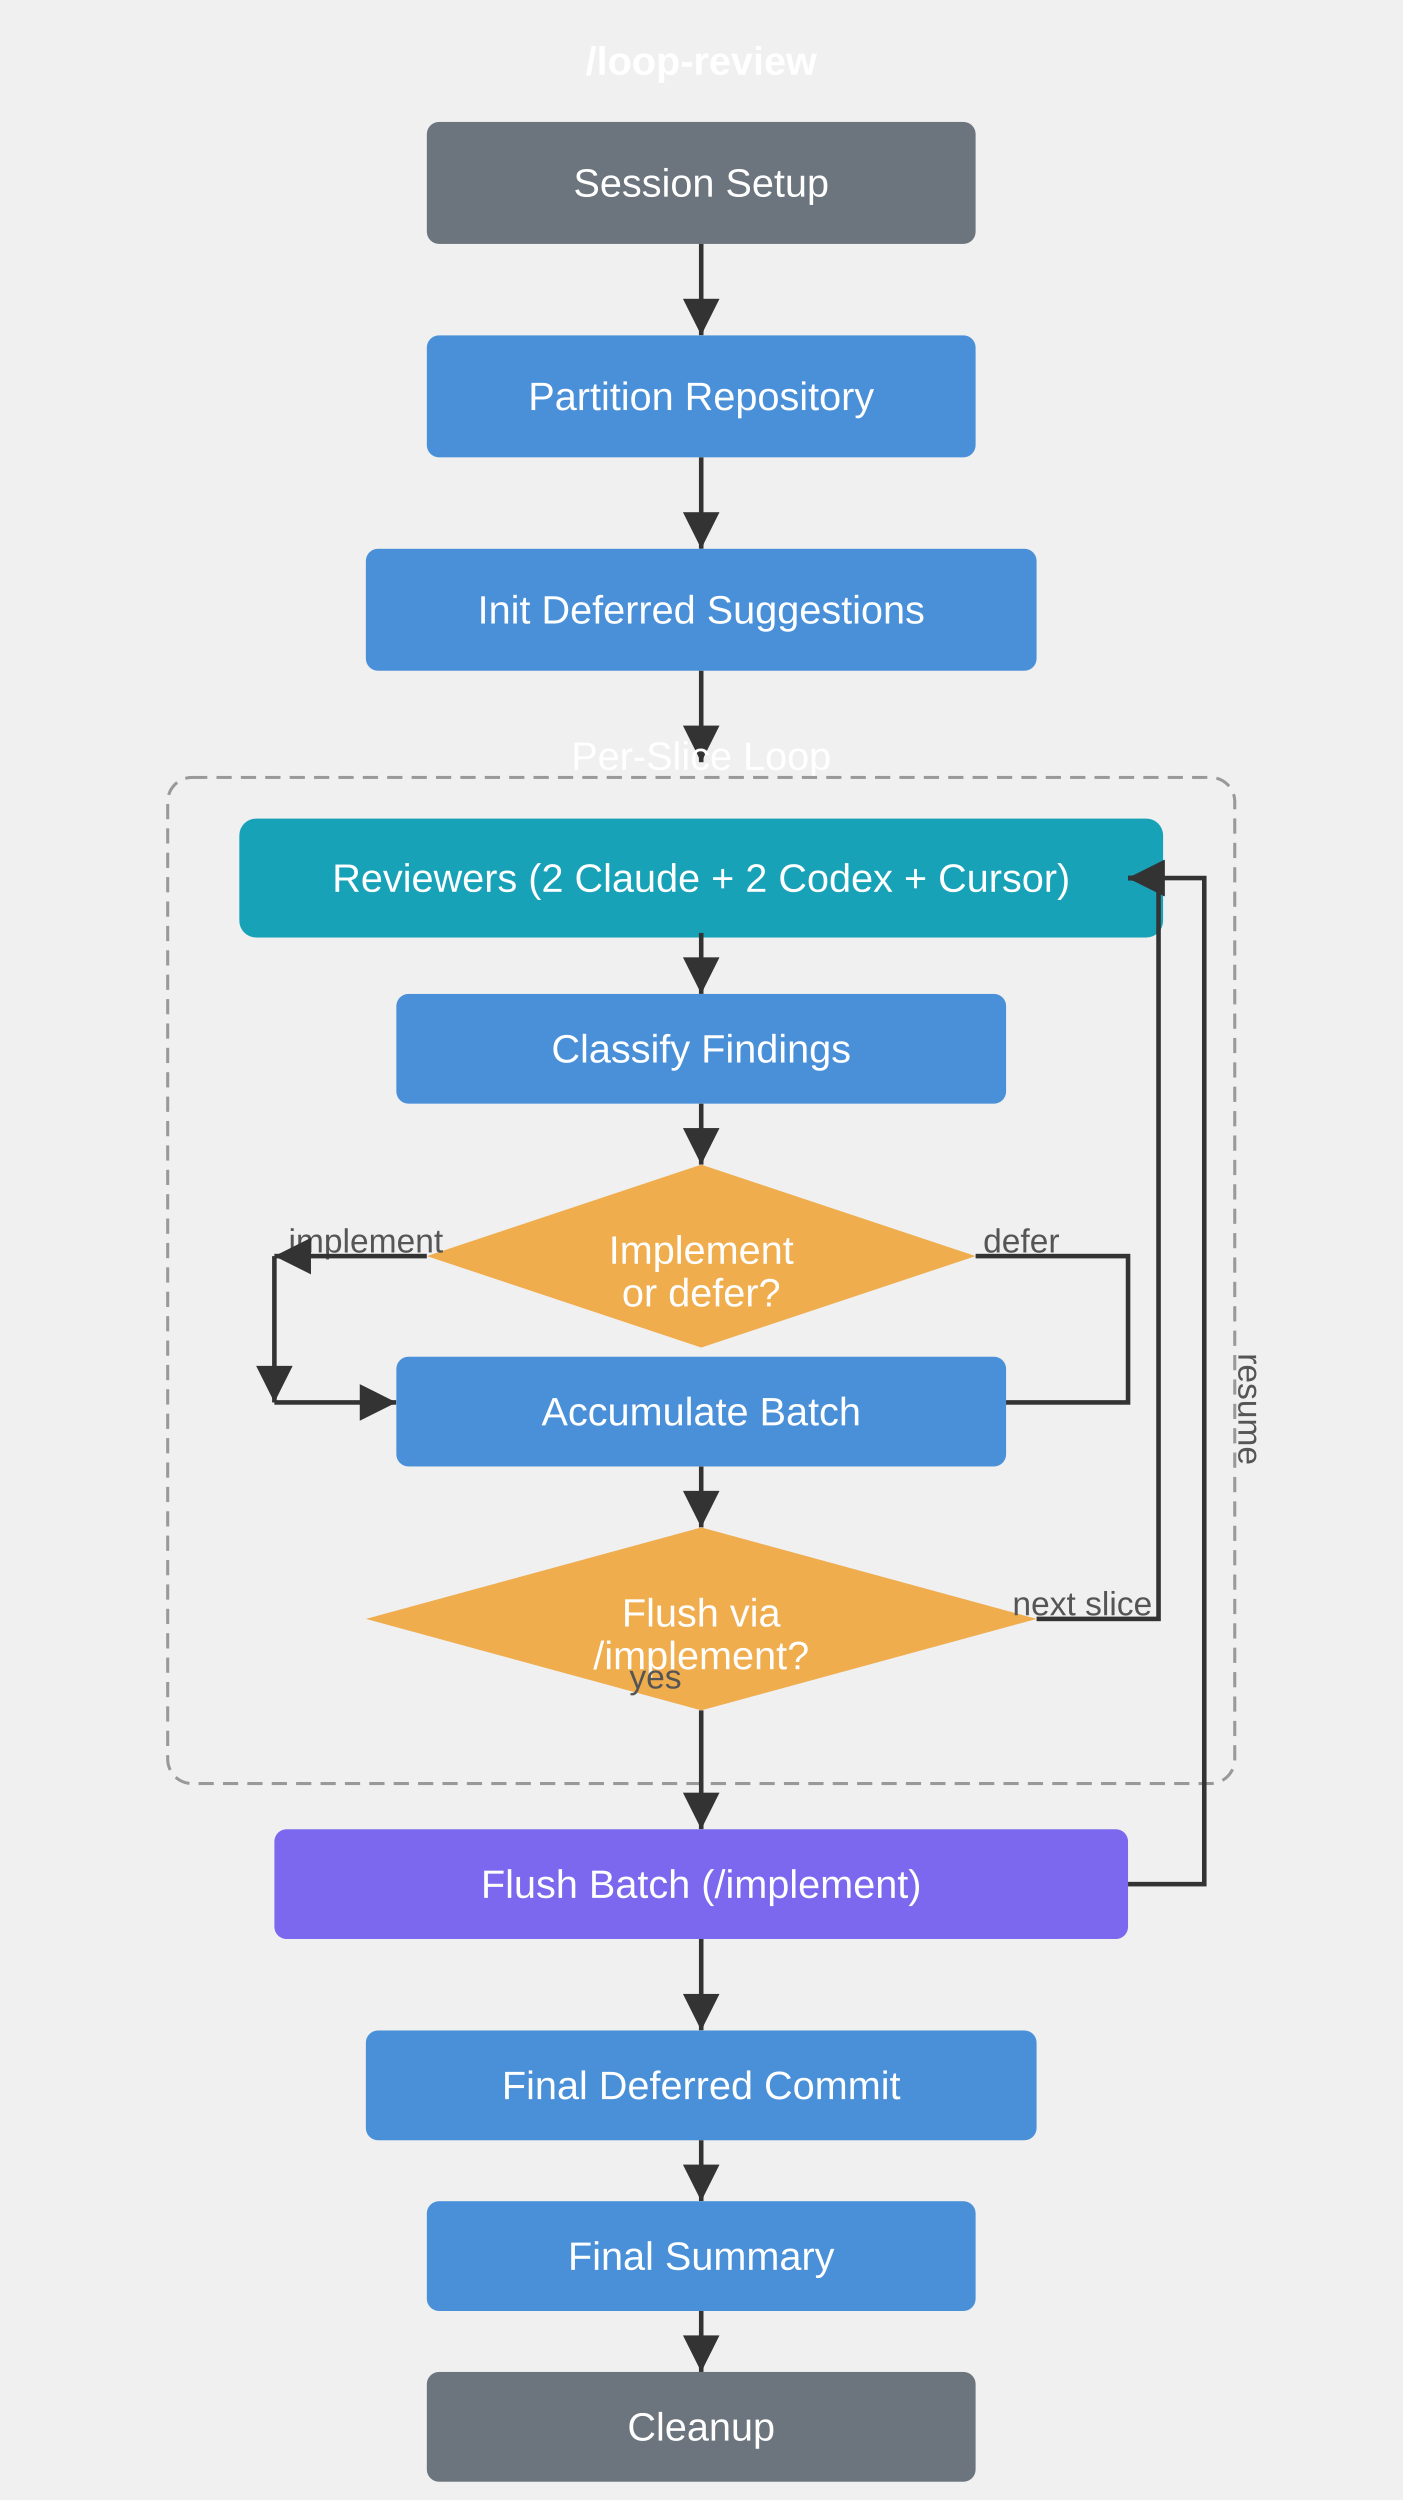
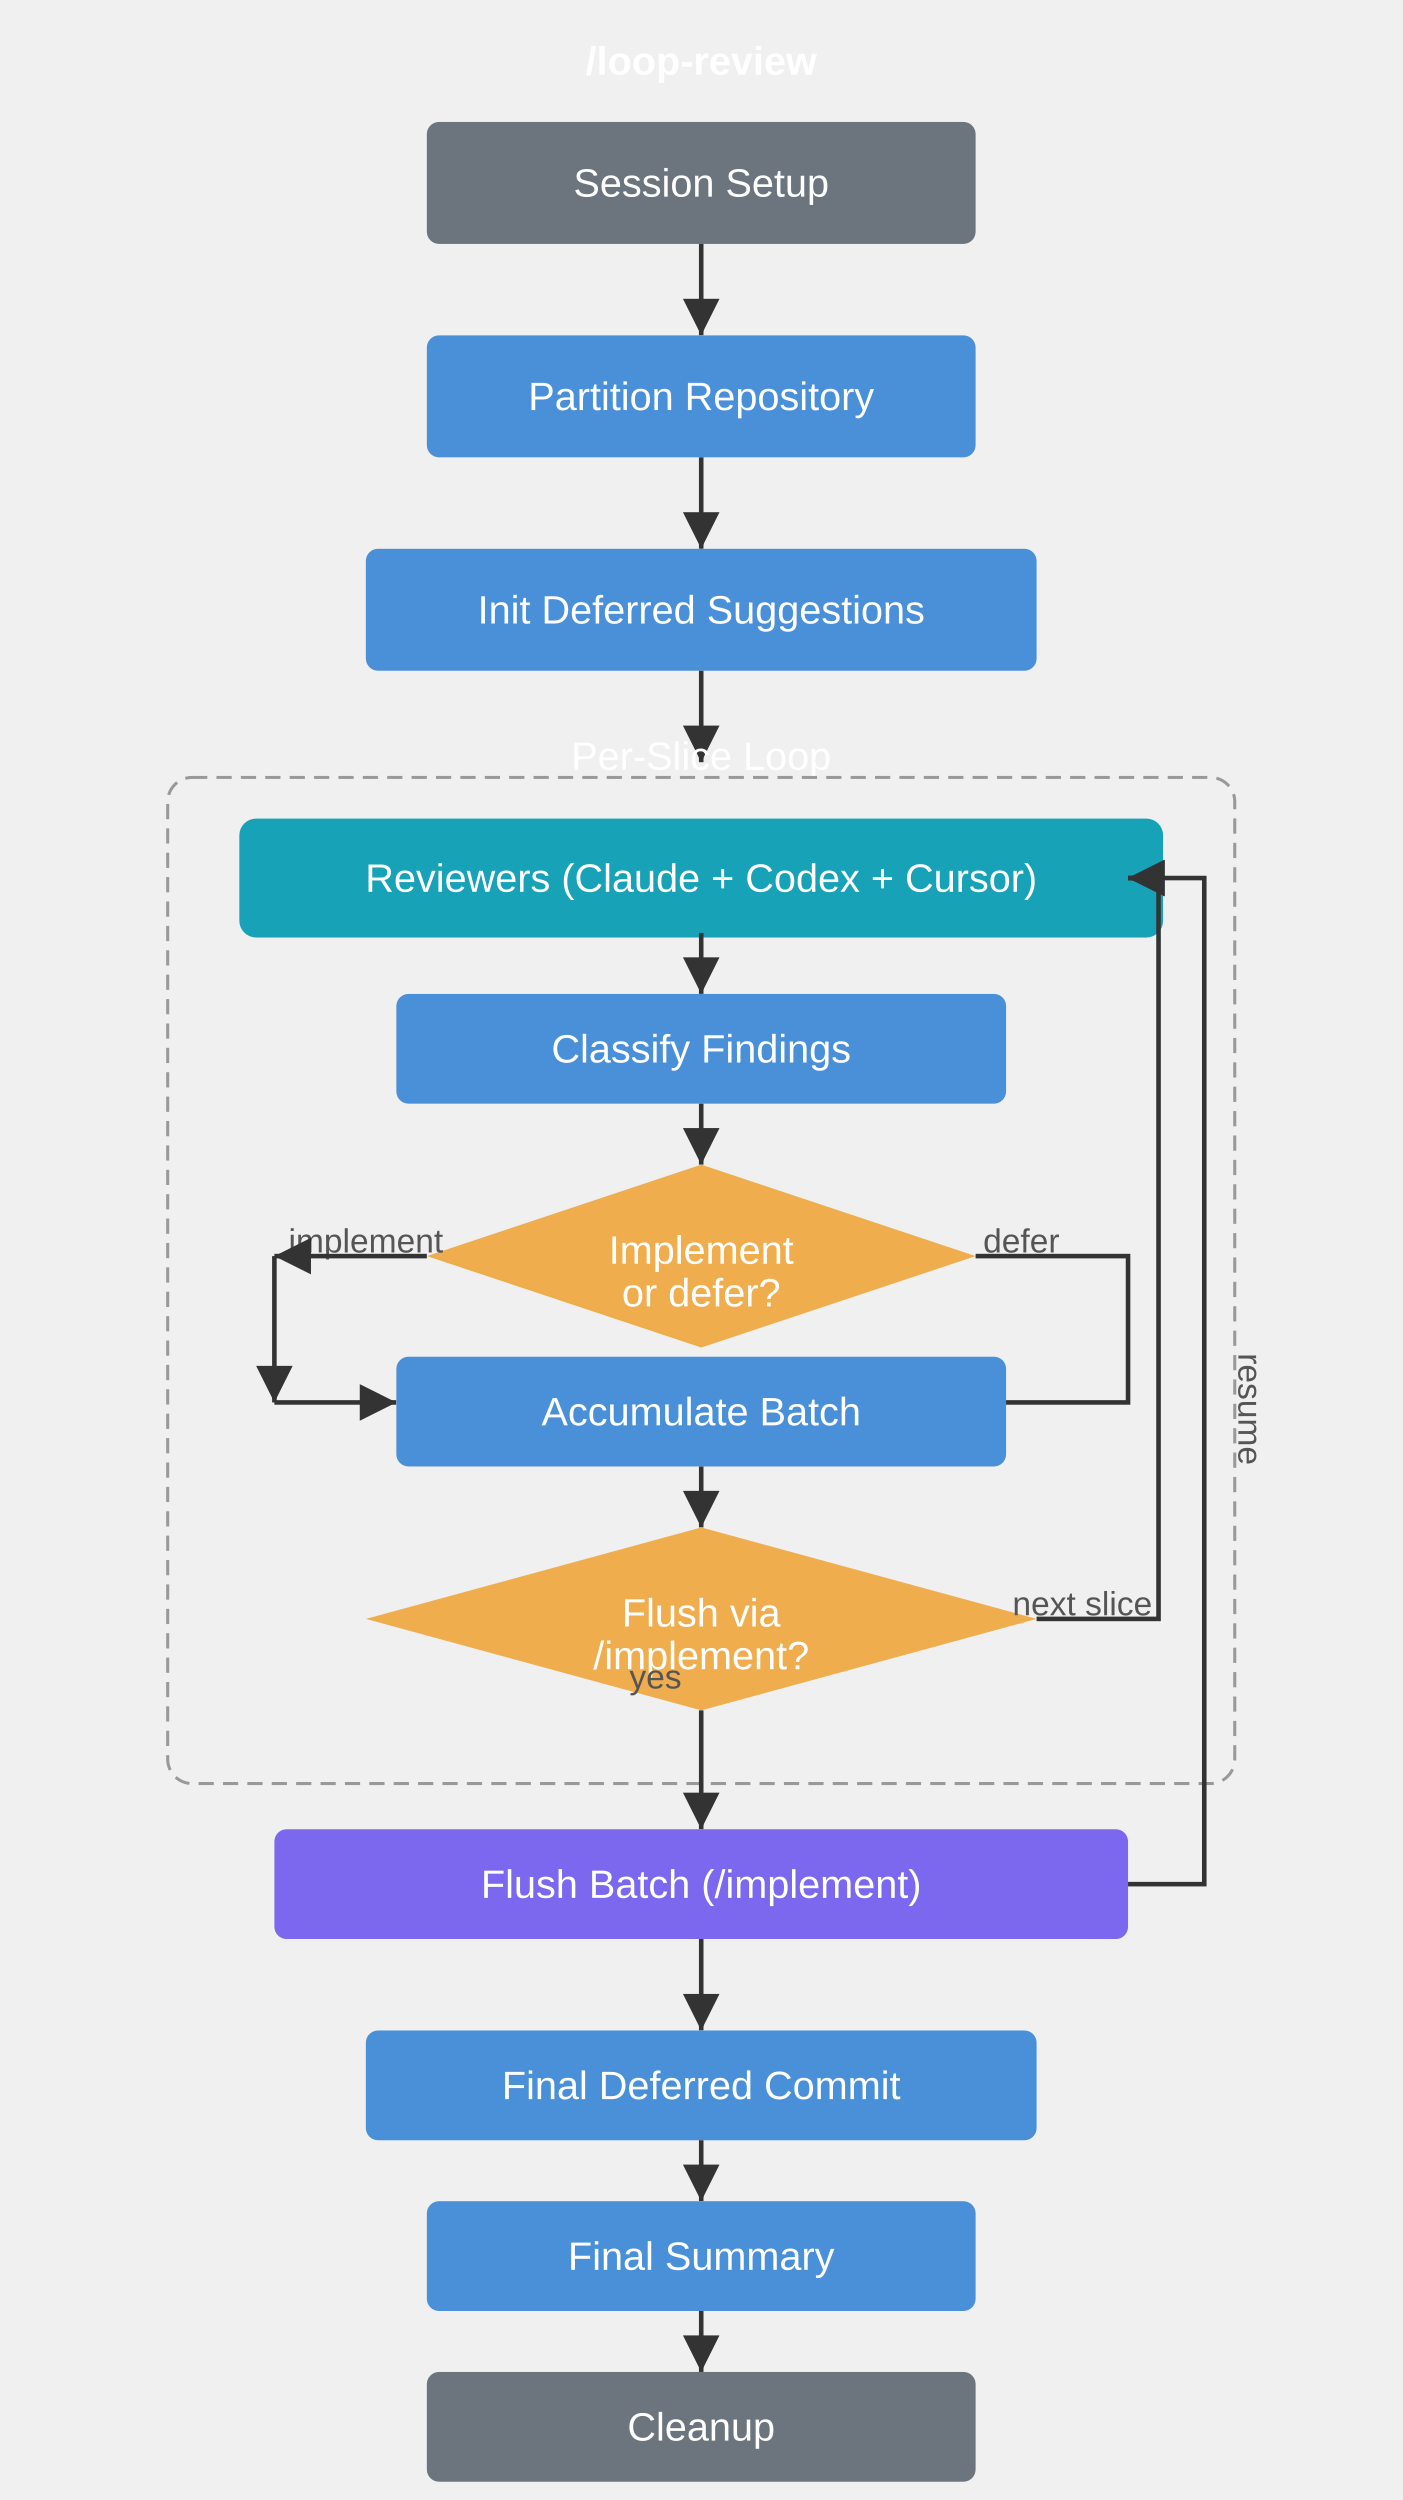
<svg xmlns="http://www.w3.org/2000/svg" viewBox="0 0 460 820" width="460" height="820">
  <defs>
    <marker id="arrow" viewBox="0 0 10 10" refX="10" refY="5" markerWidth="8" markerHeight="8" orient="auto-start-reverse">
      <path d="M 0 0 L 10 5 L 0 10 z" fill="#333" />
    </marker>
    <style>
      text { font-family: Arial, sans-serif; font-size: 13px; fill: white; text-anchor: middle; dominant-baseline: central; }
      .label { fill: #555; font-size: 11px; }
      line, polyline { stroke: #333; stroke-width: 1.5; marker-end: url(#arrow); fill: none; }
    </style>
  </defs>
  <text x="230" y="20" fill="#333" font-size="16" font-weight="bold">/loop-review</text>
  <rect x="140" y="40" width="180" height="40" rx="4" fill="#6C757D" />
  <text x="230" y="60">Session Setup</text>
  <line x1="230" y1="80" x2="230" y2="110" />
  <rect x="140" y="110" width="180" height="40" rx="4" fill="#4A90D9" />
  <text x="230" y="130">Partition Repository</text>
  <line x1="230" y1="150" x2="230" y2="180" />
  <rect x="120" y="180" width="220" height="40" rx="4" fill="#4A90D9" />
  <text x="230" y="200">Init Deferred Suggestions</text>
  <line x1="230" y1="220" x2="230" y2="250" />
  <text x="230" y="248" fill="#555" font-size="11">Per-Slice Loop</text>
  <rect x="55" y="255" width="350" height="330" rx="8" fill="none" stroke="#999" stroke-width="1" stroke-dasharray="5,3" />
  <rect x="80" y="270" width="300" height="36" rx="4" fill="#17A2B8" stroke="#17A2B8" stroke-width="3" />
-   <text x="230" y="288">Reviewers (2 Claude + 2 Codex + Cursor)</text>
+   <text x="230" y="288">Reviewers (Claude + Codex + Cursor)</text>
  <line x1="230" y1="306" x2="230" y2="326" />
  <rect x="130" y="326" width="200" height="36" rx="4" fill="#4A90D9" />
  <text x="230" y="344">Classify Findings</text>
  <line x1="230" y1="362" x2="230" y2="382" />
  <polygon points="230,382 320,412 230,442 140,412" fill="#F0AD4E" />
  <text x="230" y="410" font-size="12">Implement</text>
  <text x="230" y="424" font-size="12">or defer?</text>
  <text x="335" y="407" class="label">defer</text>
  <polyline points="320,412 370,412 370,460 300,460" stroke="#333" stroke-width="1.5" fill="none" marker-end="url(#arrow)" />
  <text x="120" y="407" class="label">implement</text>
  <line x1="140" y1="412" x2="90" y2="412" marker-end="none" />
  <line x1="90" y1="412" x2="90" y2="460" marker-end="none" />
  <line x1="90" y1="460" x2="130" y2="460" marker-end="url(#arrow)" />
  <rect x="130" y="445" width="200" height="36" rx="4" fill="#4A90D9" />
  <text x="230" y="463">Accumulate Batch</text>
  <line x1="230" y1="481" x2="230" y2="501" />
  <polygon points="230,501 340,531 230,561 120,531" fill="#F0AD4E" />
  <text x="230" y="529" font-size="12">Flush via</text>
  <text x="230" y="543" font-size="10">/implement?</text>
  <text x="215" y="550" class="label">yes</text>
  <text x="355" y="526" class="label">next slice</text>
  <polyline points="340,531 380,531 380,288 370,288" fill="none" marker-end="url(#arrow)" />
  <line x1="230" y1="561" x2="230" y2="600" />
  <rect x="90" y="600" width="280" height="36" rx="4" fill="#7B68EE" />
  <text x="230" y="618" font-size="11">Flush Batch (/implement)</text>
  <polyline points="370,618 395,618 395,288 370,288" fill="none" marker-end="url(#arrow)" />
  <text x="410" y="450" class="label" style="writing-mode: tb;">resume</text>
  <line x1="230" y1="636" x2="230" y2="666" />
  <rect x="120" y="666" width="220" height="36" rx="4" fill="#4A90D9" />
  <text x="230" y="684">Final Deferred Commit</text>
  <line x1="230" y1="702" x2="230" y2="722" />
  <rect x="140" y="722" width="180" height="36" rx="4" fill="#4A90D9" />
  <text x="230" y="740">Final Summary</text>
  <line x1="230" y1="758" x2="230" y2="778" />
  <rect x="140" y="778" width="180" height="36" rx="4" fill="#6C757D" />
  <text x="230" y="796">Cleanup</text>
</svg>
